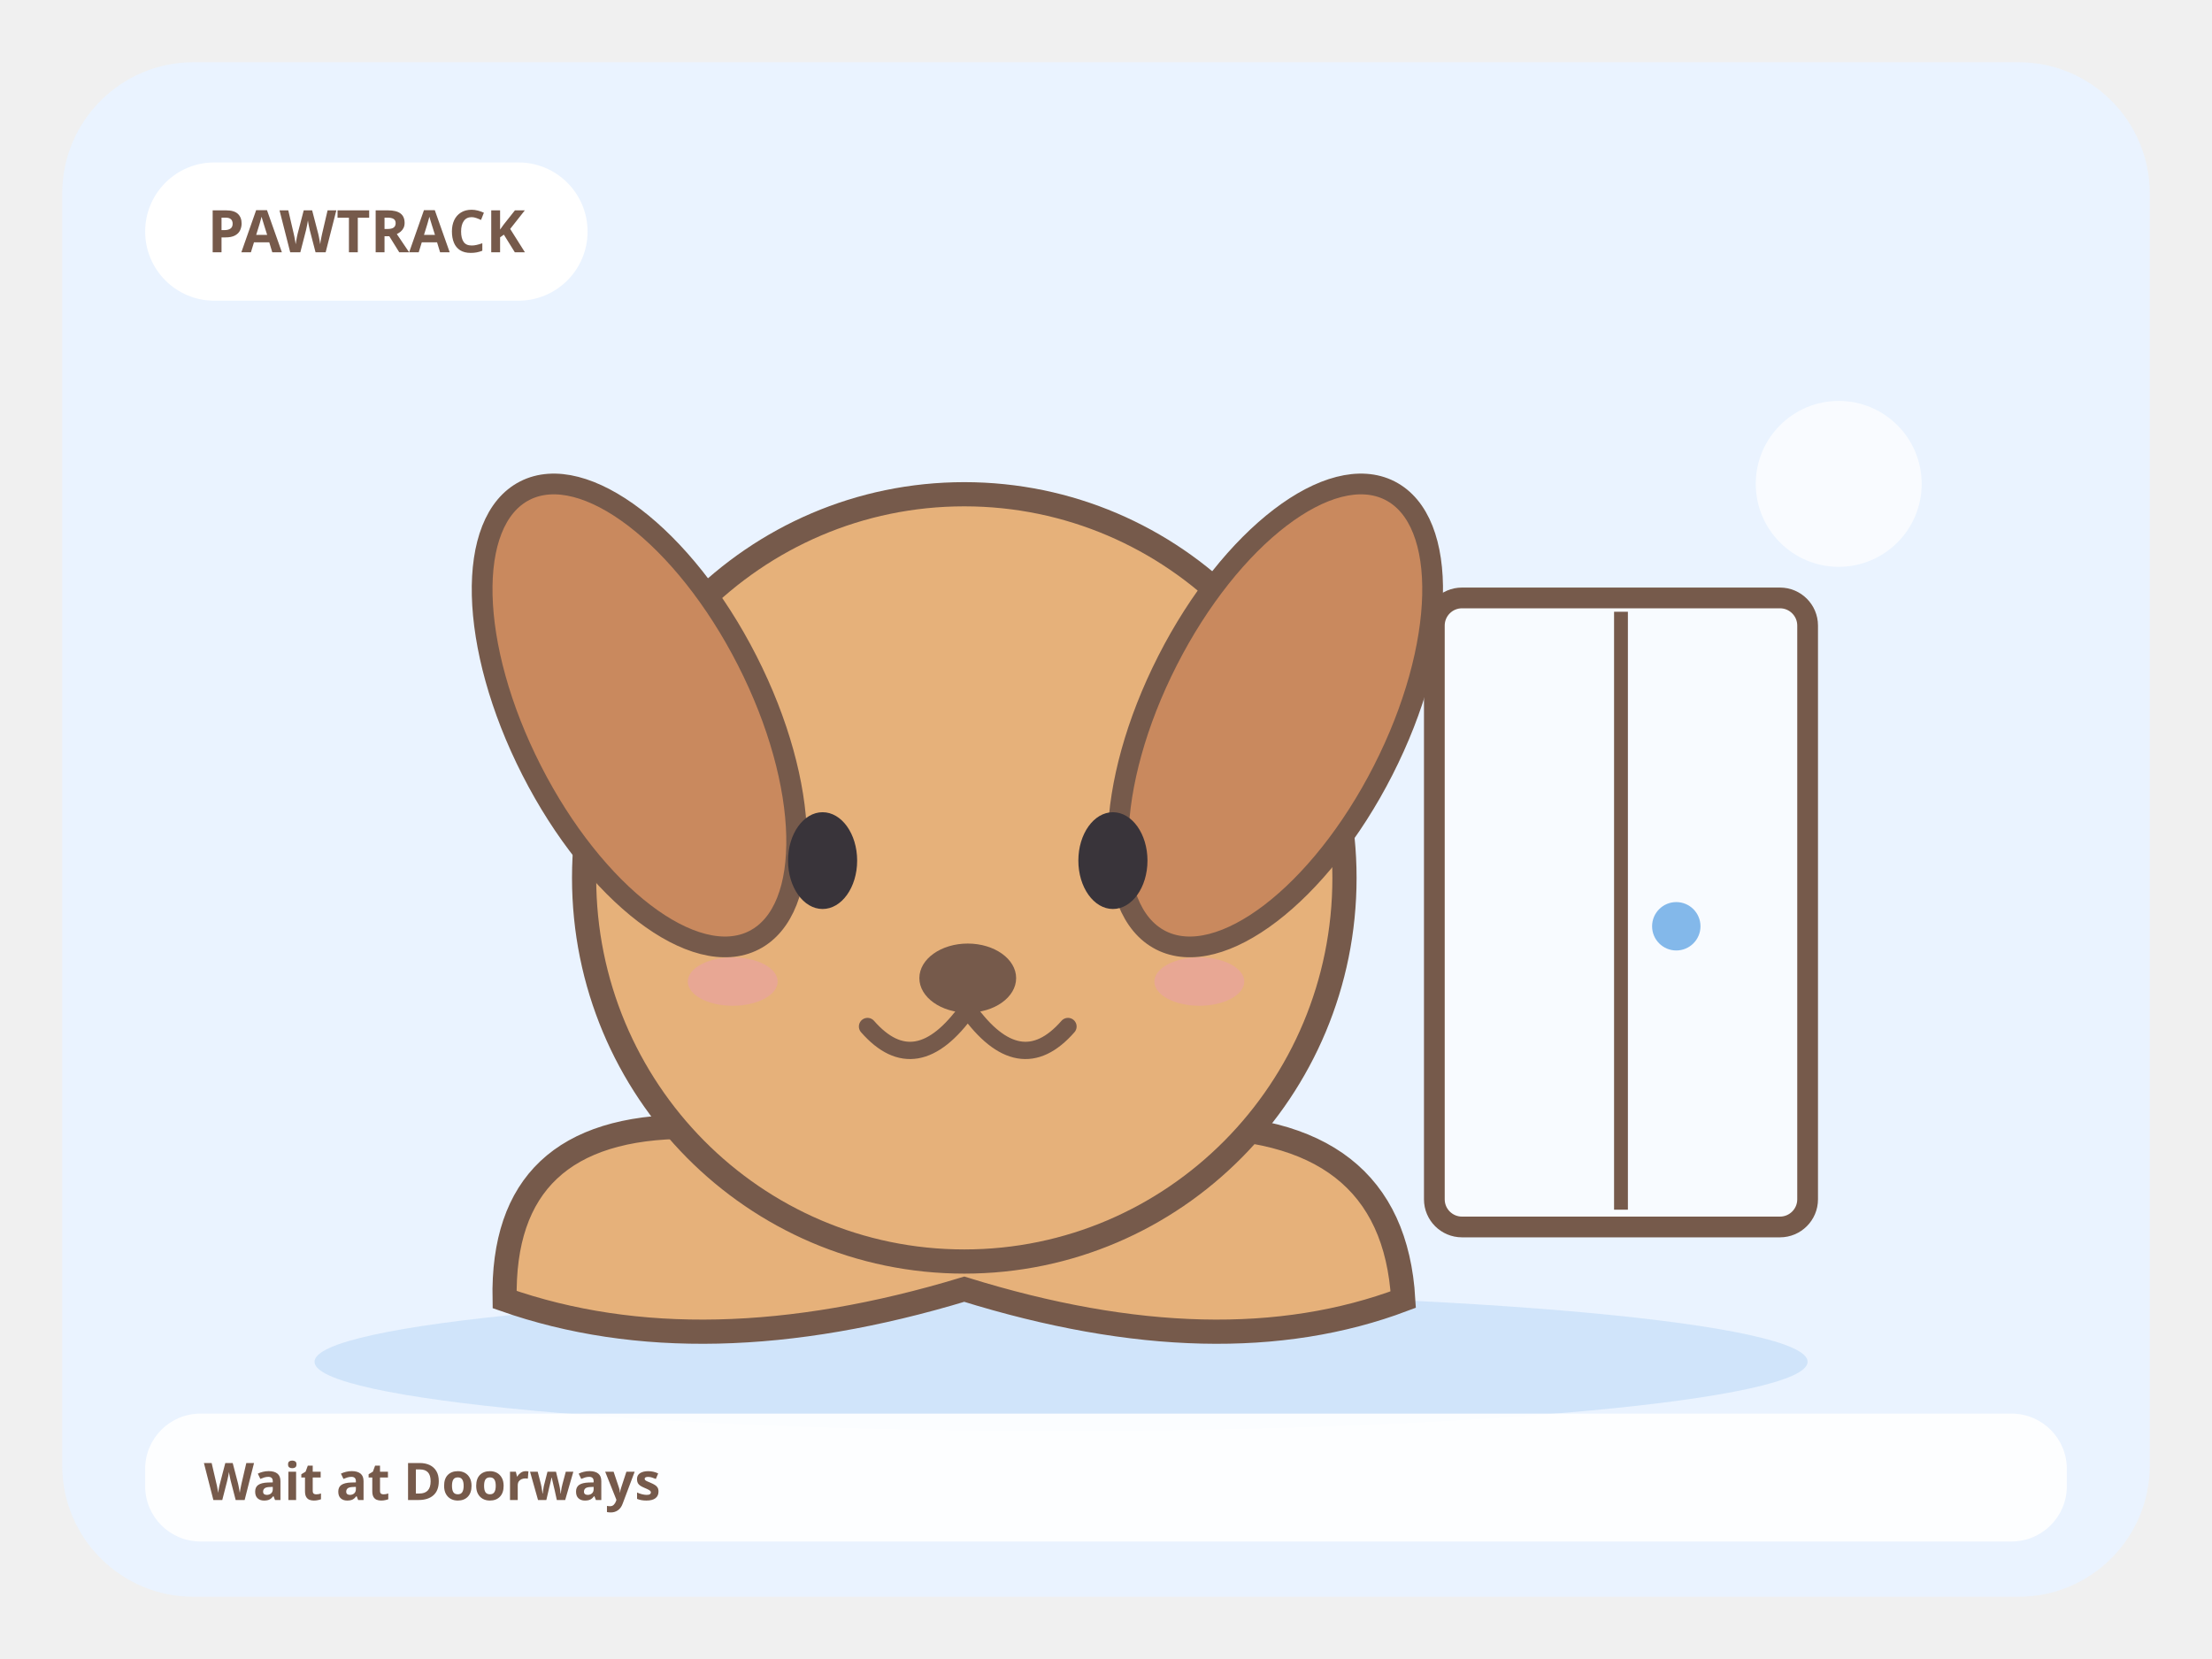
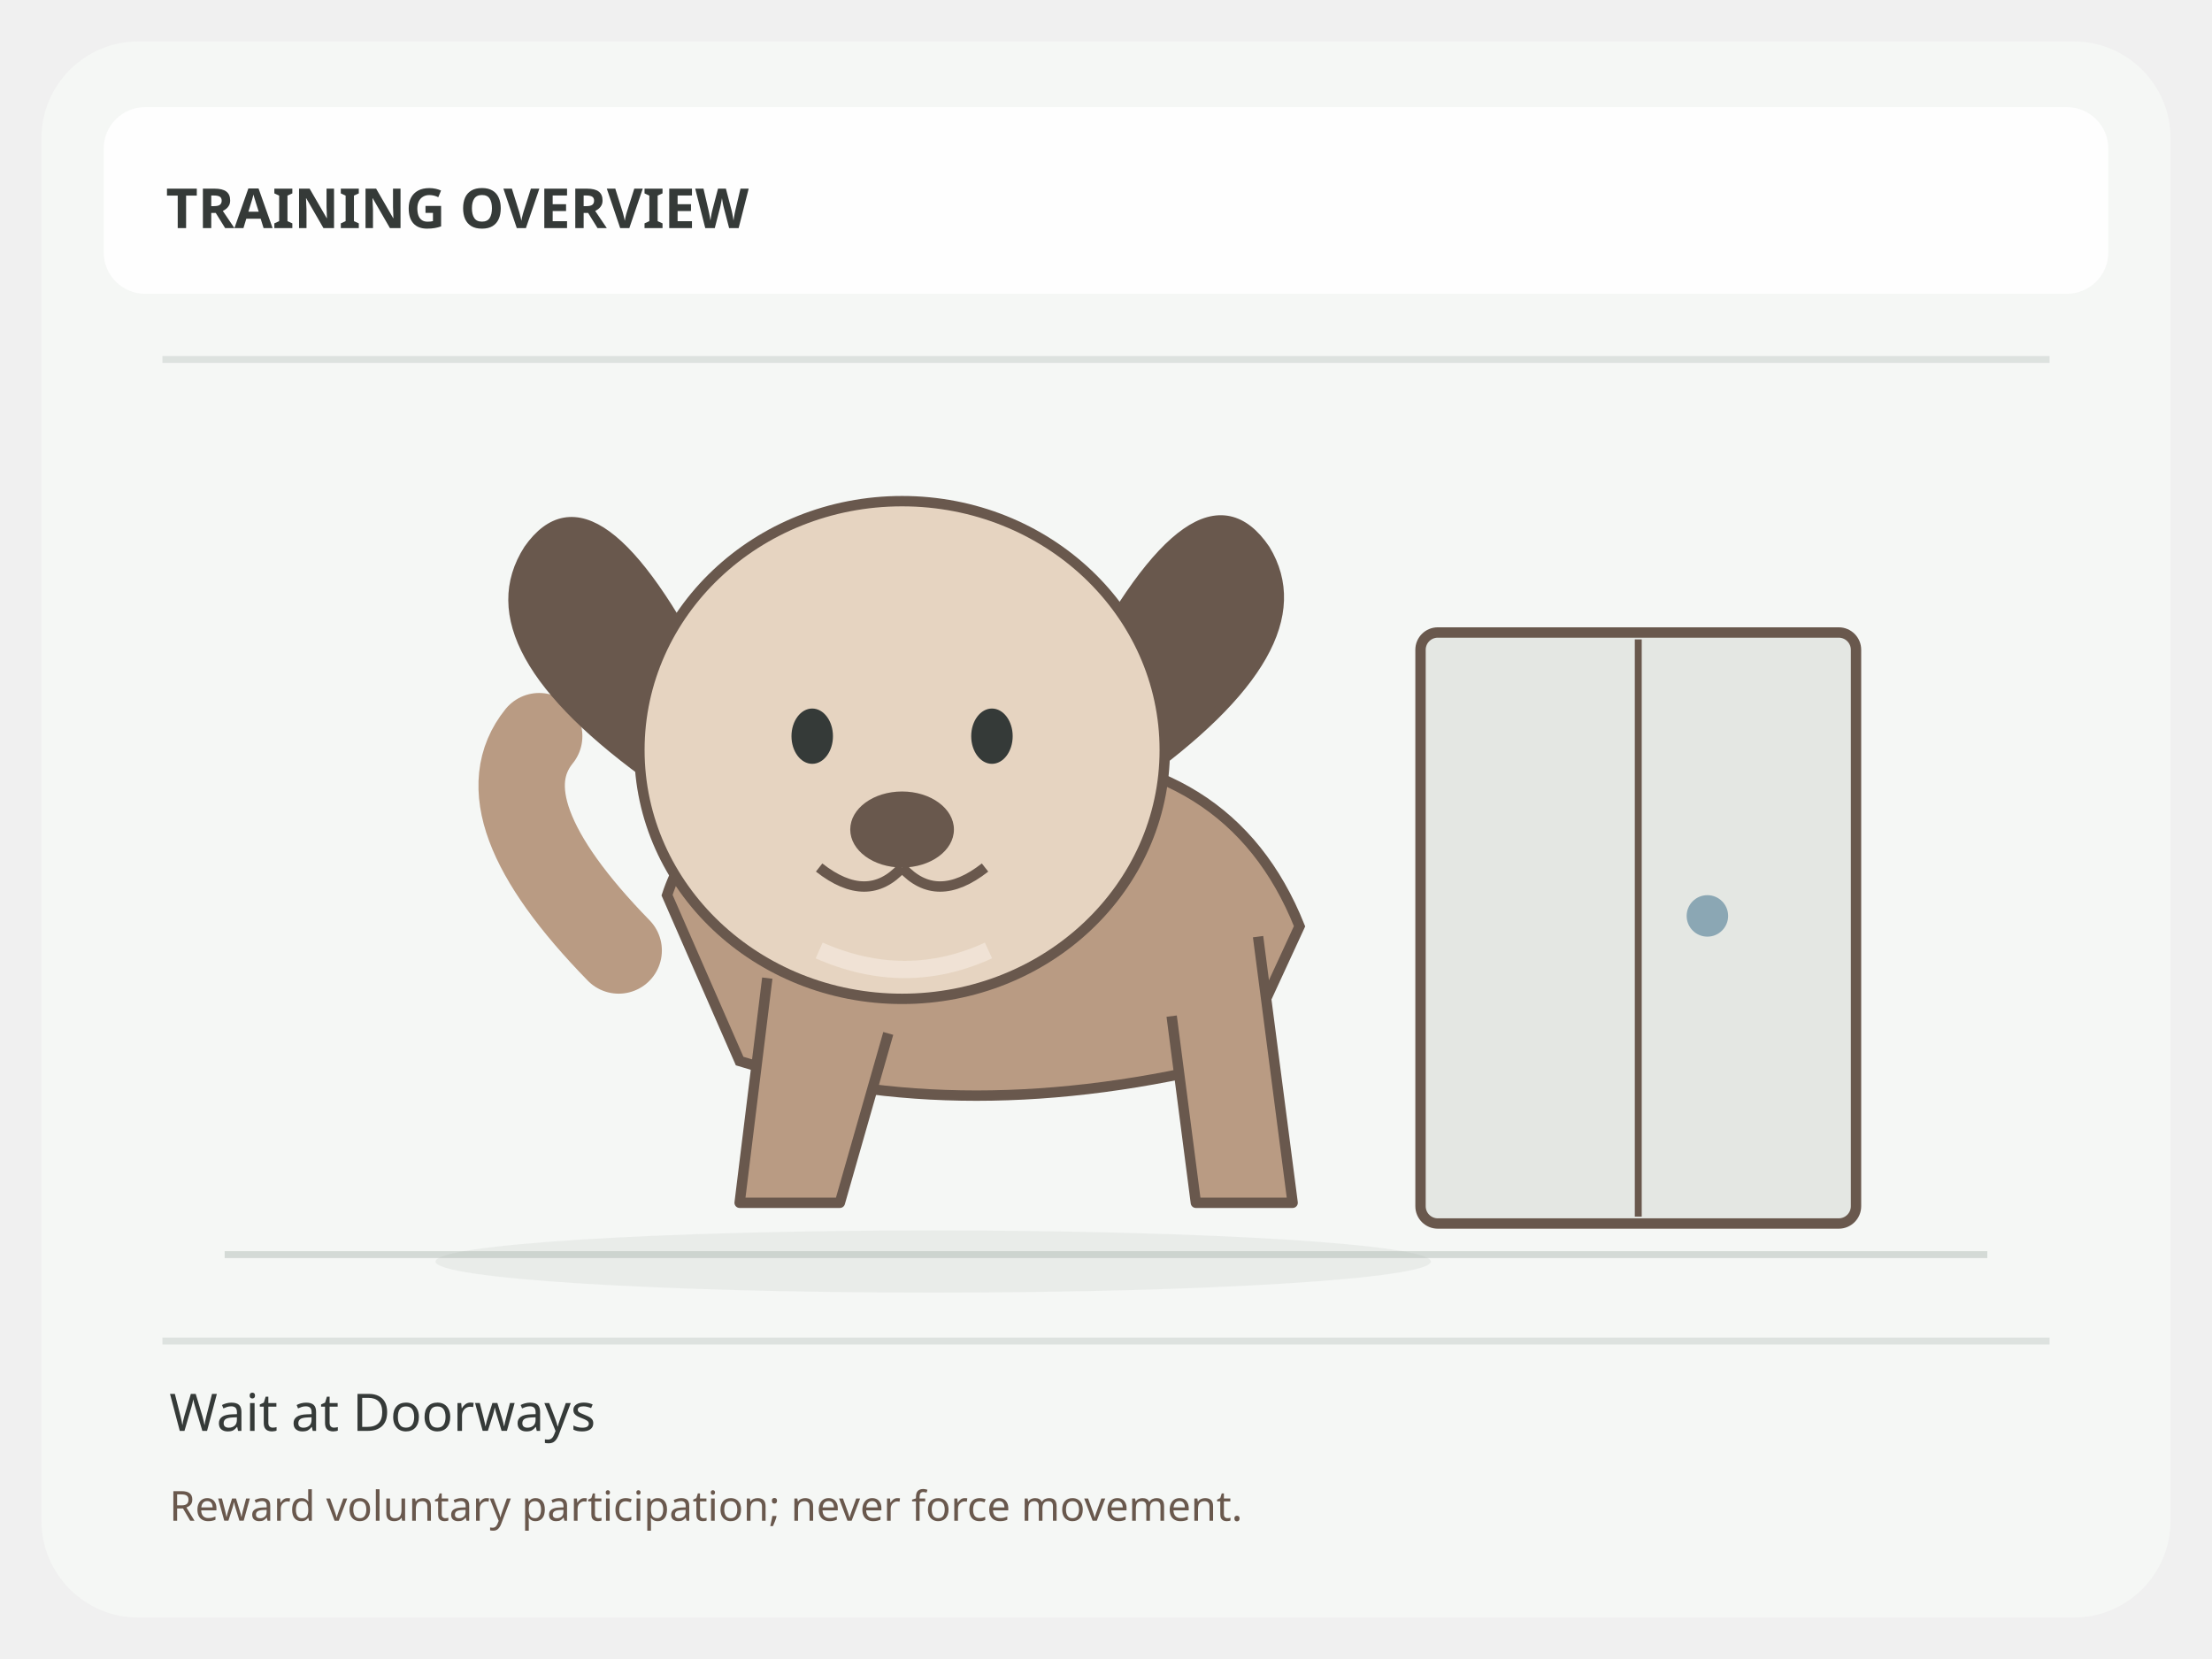
<svg xmlns="http://www.w3.org/2000/svg" viewBox="0 0 640 480" role="img" aria-labelledby="title description">
-   <rect x="18" y="18" width="604" height="444" rx="38" fill="#EAF3FF" />
-   <ellipse cx="307" cy="394" rx="216" ry="20" fill="#83B8EA" opacity=".25" />
-   <circle cx="532" cy="140" r="24" fill="white" opacity=".7" />
-   <rect x="415" y="173" width="108" height="182" rx="8" fill="#F8FBFF" stroke="#765A4B" stroke-width="6" />
-   <path d="M469 177v173" stroke="#765A4B" stroke-width="4" />
-   <circle cx="485" cy="268" r="7" fill="#83B8EA" />
-   <g transform="rotate(0 280 275)">
-     <path d="M199 326q-54 0-53 50 57 20 133-3 74 23 127 3-3-51-64-50" fill="#E6B17A" stroke="#765A4B" stroke-width="7" />
-     <ellipse cx="279" cy="254" rx="110" ry="111" fill="#E6B17A" stroke="#765A4B" stroke-width="7" />
-     <ellipse cx="185" cy="207" rx="35" ry="73" transform="rotate(-27 185 207)" fill="#C9895E" stroke="#765A4B" stroke-width="6" />
-     <ellipse cx="369" cy="207" rx="35" ry="73" transform="rotate(27 369 207)" fill="#C9895E" stroke="#765A4B" stroke-width="6" />
-     <ellipse cx="238" cy="249" rx="10" ry="14" fill="#39343A" />
-     <ellipse cx="322" cy="249" rx="10" ry="14" fill="#39343A" />
-     <ellipse cx="280" cy="283" rx="14" ry="10" fill="#765A4B" />
-     <path d="M280 292q-15 21-29 5m29-5q15 21 29 5" stroke="#765A4B" stroke-width="5" fill="none" stroke-linecap="round" />
-     <ellipse cx="212" cy="284" rx="13" ry="7" fill="#E9A0A5" opacity=".6" />
-     <ellipse cx="347" cy="284" rx="13" ry="7" fill="#E9A0A5" opacity=".6" />
+   <rect x="12" y="12" width="616" height="456" rx="28" fill="#F5F7F5" />
+   <rect x="30" y="31" width="580" height="54" rx="12" fill="#FFFFFF" opacity=".9" />
+   <text x="48" y="66" font-family="sans-serif" font-size="16" font-weight="700" fill="#353A38">TRAINING OVERVIEW</text>
+   <path d="M47 104h546" stroke="#DDE2DF" stroke-width="2" />
+   <path d="M65 363h510" stroke="#D4DAD6" stroke-width="2" />
+   <ellipse cx="270" cy="365" rx="144" ry="9" fill="#A9B0AB" opacity=".15" />
+   <rect x="411" y="183" width="126" height="171" rx="5" fill="#E4E7E3" stroke="#69584D" stroke-width="3" />
+   <path d="M474 185v167" stroke="#69584D" stroke-width="2" />
+   <circle cx="494" cy="265" r="6" fill="#8BA7B4" />
+   <g transform="translate(0 0)">
+     <path d="M179 275Q139 234 156 213" fill="none" stroke="#B99B83" stroke-width="25" stroke-linecap="round" />
+     <path d="M193 259Q208 213 296 218Q356 218 376 268L358 307Q279 327 214 307Z" fill="#B99B83" stroke="#69584D" stroke-width="3" />
+     <path d="M222 283l-8 65h29l14-49m82-5 7 54h28l-10-77" fill="#B99B83" stroke="#69584D" stroke-width="3" stroke-linejoin="round" />
+     <path d="M205 197q-33-65-52-38-18 28 37 67m123-30q34-65 53-37 17 28-38 67" fill="#69584D" stroke="#69584D" stroke-width="3" />
+     <ellipse cx="261" cy="217" rx="76" ry="72" fill="#E6D4C1" stroke="#69584D" stroke-width="3" />
+     <ellipse cx="235" cy="213" rx="6" ry="8" fill="#353A38" />
+     <ellipse cx="287" cy="213" rx="6" ry="8" fill="#353A38" />
+     <ellipse cx="261" cy="240" rx="15" ry="11" fill="#69584D" />
+     <path d="M261 251q-10 11-24 0m24 0q10 11 24 0" stroke="#69584D" stroke-width="3" fill="none" />
+     <path d="M237 275q25 11 49 0" stroke="#F2E6D9" stroke-width="5" fill="none" opacity=".8" />
  </g>
-   <rect x="42" y="47" width="128" height="40" rx="20" fill="white" />
-   <text x="60" y="73" font-family="sans-serif" font-size="17" font-weight="700" fill="#765A4B">PAWTRACK</text>
-   <rect x="42" y="409" width="556" height="37" rx="16" fill="white" opacity=".91" />
-   <text x="59" y="434" font-family="sans-serif" font-size="15" font-weight="600" fill="#765A4B">Wait at Doorways</text>
+   <path d="M47 388h546" stroke="#DDE2DF" stroke-width="2" />
+   <text x="49" y="414" font-family="sans-serif" font-size="15" fill="#353A38">Wait at Doorways</text>
+   <text x="49" y="440" font-family="sans-serif" font-size="12" fill="#69584D">Reward voluntary participation; never force movement.</text>
</svg>
